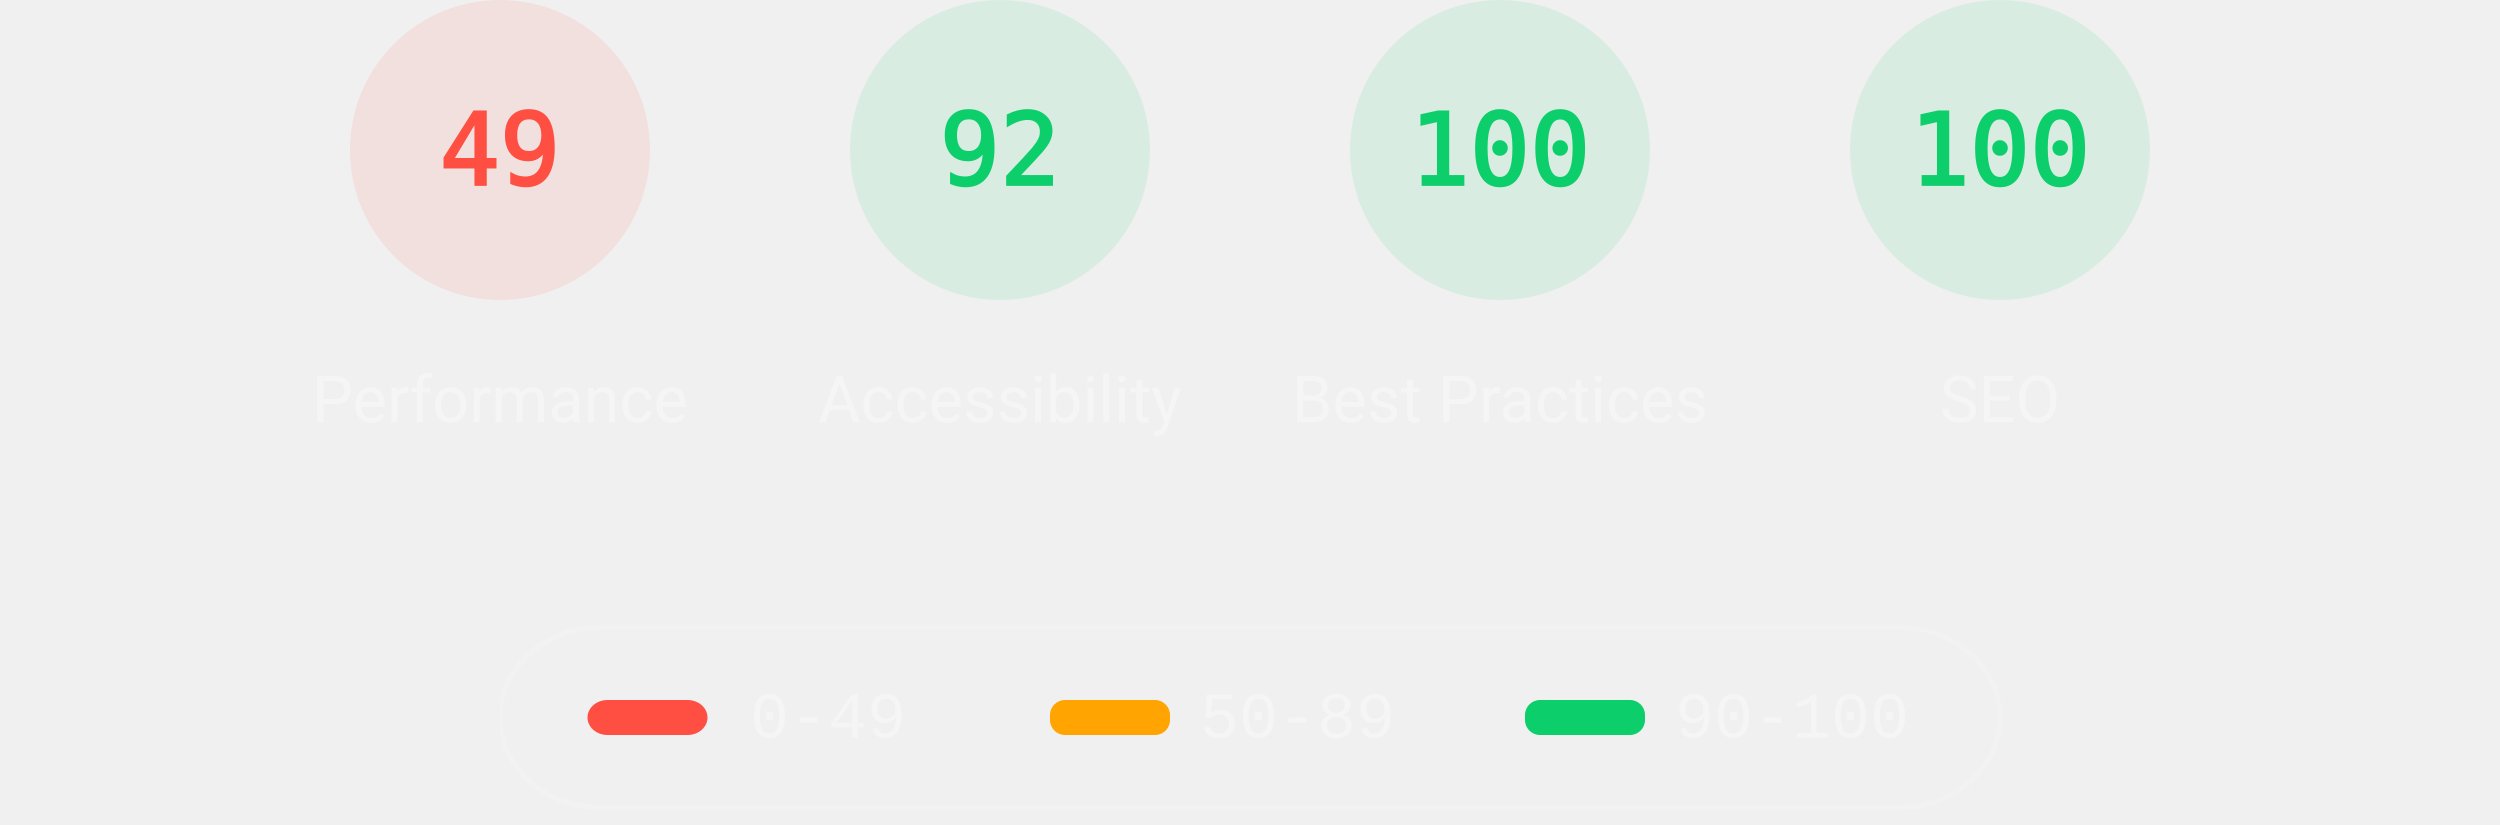
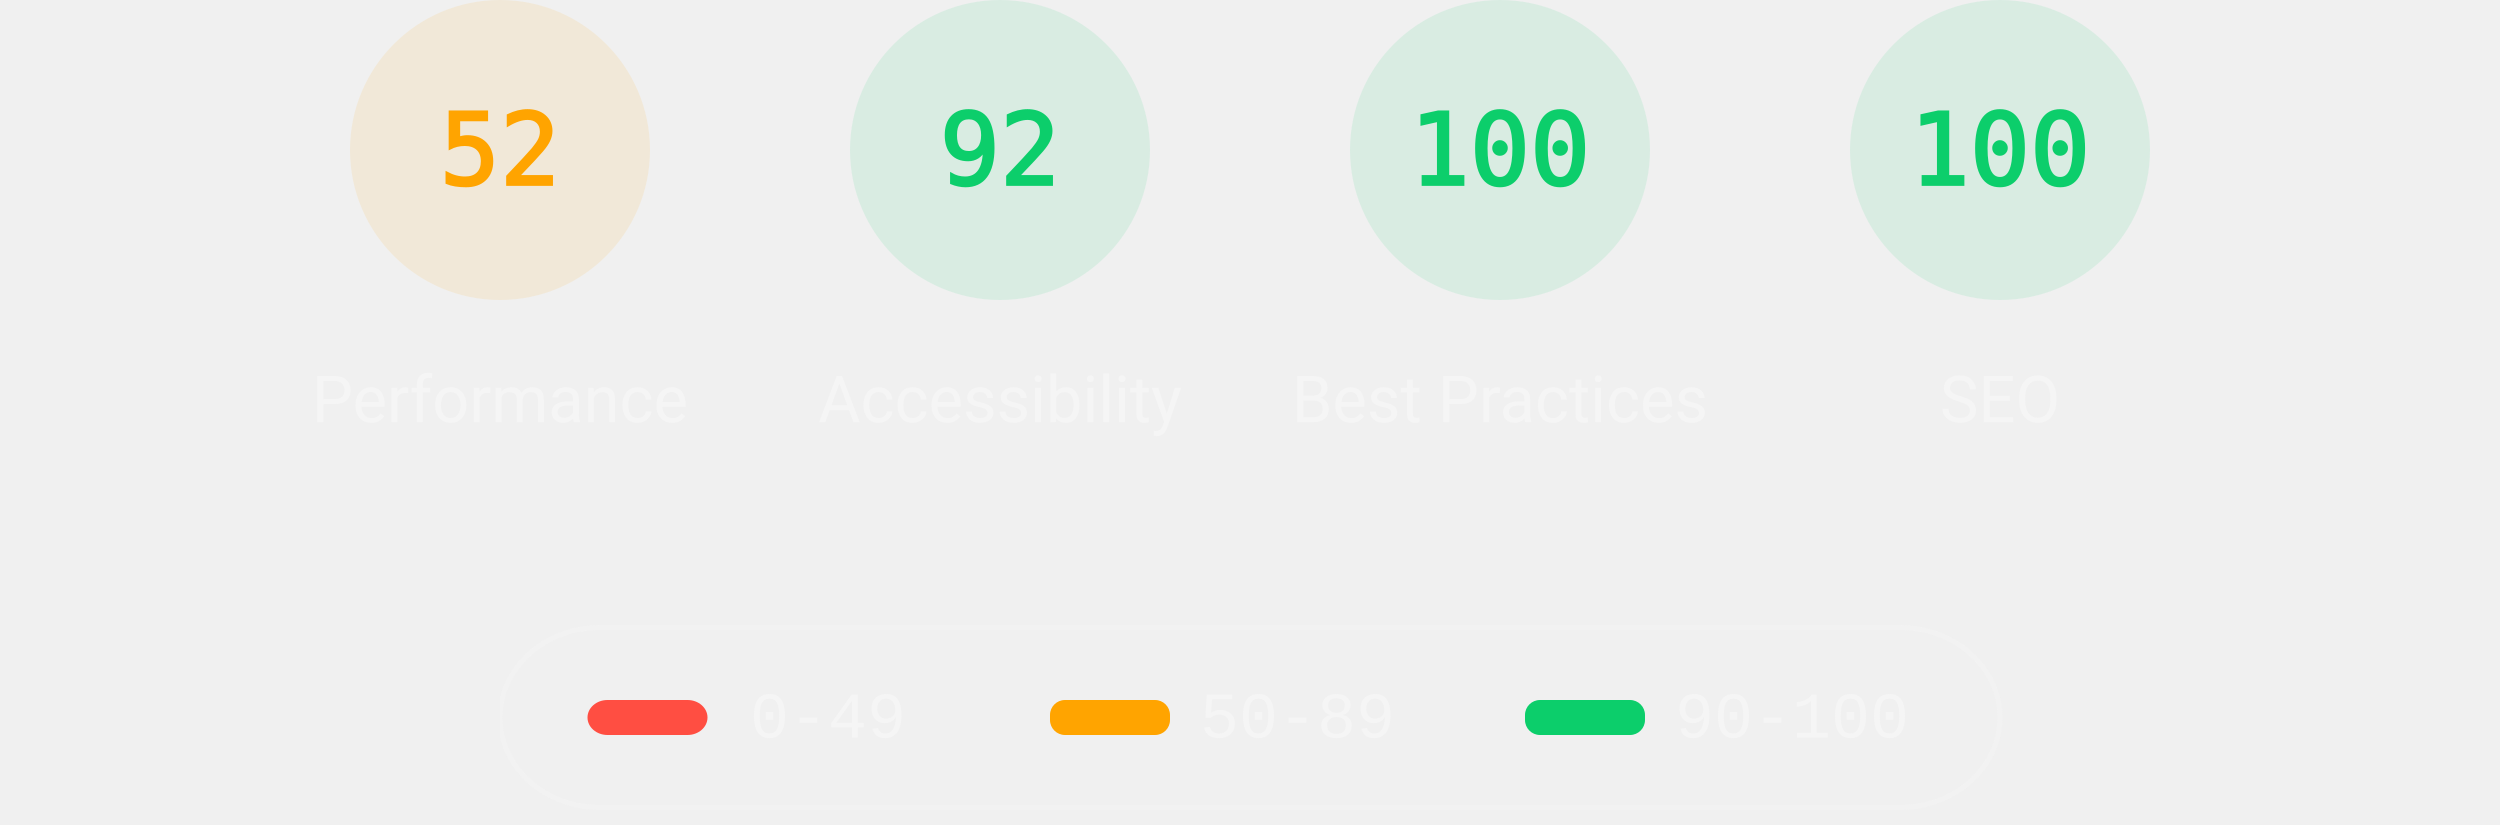
<svg xmlns="http://www.w3.org/2000/svg" class="theme--dark" fill="none" width="1000" height="330">
  <style>
			.gauge-base {
				opacity: 0.1
			}

			.gauge-arc {
				fill: none;
				animation-delay: 250ms;
				stroke-linecap: round;
				transform: rotate(-90deg);
				transform-origin: 100px 60px;
				animation: load-gauge 1s ease forwards
			}

			.guage-text {
				font-size: 40px;
				font-family: monospace;
				text-align: center
			}

			.guage-red {
				color: #ff4e42;
				fill: #ff4e42;
				stroke: #ff4e42
			}
			.guage-orange {
				color: #ffa400;
				fill: #ffa400;
				stroke: #ffa400
			}
			.guage-green {
				color: #0cce6b;
				fill: #0cce6b;
				stroke: #0cce6b
			}
			.theme--agnostic .guage-undefined {
				color: #5c5c5c;
				fill: #5c5c5c;
				stroke: #5c5c5c
			}
			.theme--light .guage-undefined {
				color: #1e1e1e;
				fill: #1e1e1e;
				stroke: #1e1e1e
			}
			.theme--dark .guage-undefined {
				color: #f5f5f5;
				fill: #f5f5f5;
				stroke: #f5f5f5
			}

			.guage-title {
				stroke: none;
				font-size: 26px;
				line-height: 26px;
				font-family: Roboto, Halvetica, Arial, sans-serif
			}
			.metric.guage-title {
				font-family: 'Courier New', Courier, monospace
			}
			.theme--agnostic .guage-title {
				color: #737373;
				fill: #737373
			}
			.theme--light .guage-title {
				color: #212121;
				fill: #212121
			}
			.theme--dark .guage-title {
				color: #f5f5f5;
				fill: #f5f5f5
			}

			@keyframes load-gauge {
				from {
					stroke-dasharray: 0 352.858
				}
			}
			.lh-gauge--pwa__disc {
				fill: #e0e0e0
			}
			.lh-gauge--pwa__logo {
				position: relative;
				fill: #b0b0b0
			}
			.lh-gauge--pwa__invisible {
				display: none
			}
			.lh-gauge--pwa__visible {
				display: inline
			}
			.guage-invisible {
				display: none
			}
			.lh-gauge--pwa__logo--primary-color {
				fill: #304ffe
			}
			.theme--agnostic .lh-gauge--pwa__logo--secondary-color {
				fill: #787878
			}
			.theme--light .lh-gauge--pwa__logo--secondary-color {
				fill: #3d3d3d
			}
			.theme--dark .lh-gauge--pwa__logo--secondary-color {
				fill: #d8b6b6
			}
			.theme--light #svg_2 {
				stroke: #00000022
			}
			.theme--agnostic #svg_2 {
				stroke: #616161
			}
			.theme--light #svg_2 {
				stroke: #00000022
			}
			.theme--dark #svg_2 {
				stroke: #f5f5f566
			}
		</style>
-   <svg class="guage-div guage-perf guage-red" viewBox="0 0 200 200" width="200" height="200" x="100" y="0">
-     <circle class="gauge-base" r="56" cx="100" cy="60" stroke-width="8" />
-     <circle class="gauge-arc guage-arc-1" r="56" cx="100" cy="60" stroke-width="8" style="stroke-dasharray: 172.41, 351.858;" />
-     <text class="guage-text" x="100px" y="60px" alignment-baseline="central" dominant-baseline="central" text-anchor="middle">49</text>
+   <svg class="guage-div guage-perf guage-orange" viewBox="0 0 200 200" width="200" height="200" x="100" y="0">
+     <circle class="gauge-base" r="56" cx="100" cy="60" stroke-width="8" />
+     <circle class="gauge-arc guage-arc-1" r="56" cx="100" cy="60" stroke-width="8" style="stroke-dasharray: 182.966, 351.858;" />
+     <text class="guage-text" x="100px" y="60px" alignment-baseline="central" dominant-baseline="central" text-anchor="middle">52</text>
    <text class="guage-title" x="100px" y="160px" alignment-baseline="central" dominant-baseline="central" text-anchor="middle">Performance</text>
  </svg>
  <svg class="guage-div guage-acc guage-green" viewBox="0 0 200 200" width="200" height="200" x="300" y="0">
    <circle class="gauge-base" r="56" cx="100" cy="60" stroke-width="8" />
    <circle class="gauge-arc guage-arc-2" r="56" cx="100" cy="60" stroke-width="8" style="stroke-dasharray: 323.709, 351.858;" />
    <text class="guage-text" x="100px" y="60px" alignment-baseline="central" dominant-baseline="central" text-anchor="middle">92</text>
    <text class="guage-title" x="100px" y="160px" alignment-baseline="central" dominant-baseline="central" text-anchor="middle">Accessibility</text>
  </svg>
  <svg class="guage-div guage-best guage-green" viewBox="0 0 200 200" width="200" height="200" x="500" y="0">
    <circle class="gauge-base" r="56" cx="100" cy="60" stroke-width="8" />
    <circle class="gauge-arc guage-arc-3" r="56" cx="100" cy="60" stroke-width="8" style="stroke-dasharray: 351.858, 351.858;" />
    <text class="guage-text" x="100px" y="60px" alignment-baseline="central" dominant-baseline="central" text-anchor="middle">100</text>
    <text class="guage-title" x="100px" y="160px" alignment-baseline="central" dominant-baseline="central" text-anchor="middle">Best Practices</text>
  </svg>
  <svg class="guage-div guage-seo guage-green" viewBox="0 0 200 200" width="200" height="200" x="700" y="0">
    <circle class="gauge-base" r="56" cx="100" cy="60" stroke-width="8" />
    <circle class="gauge-arc guage-arc-4" r="56" cx="100" cy="60" stroke-width="8" style="stroke-dasharray: 351.858, 351.858;" />
    <text class="guage-text" x="100px" y="60px" alignment-baseline="central" dominant-baseline="central" text-anchor="middle">100</text>
    <text class="guage-title" x="100px" y="160px" alignment-baseline="central" dominant-baseline="central" text-anchor="middle">SEO</text>
  </svg>
  <svg class="guage-div guage-pwa guage-invisible" viewBox="0 0 200 200" width="200" height="200" x="900" y="0">
    <svg viewBox="0 0 60 60" width="112" height="112" x="44" y="4">
      <defs>
        <linearGradient id="lh-gauge--pwa__check-circle__gradient-0" x1="50%" y1="0%" x2="50%" y2="100%">
          <stop stop-color="#00C852" offset="0%" />
          <stop stop-color="#009688" offset="100%" />
        </linearGradient>
        <linearGradient id="lh-gauge--pwa__installable__shadow-gradient-0" x1="76.056%" x2="24.111%" y1="82.995%" y2="24.735%">
          <stop stop-color="#A5D6A7" offset="0%" />
          <stop stop-color="#80CBC4" offset="100%" />
        </linearGradient>
        <linearGradient id="lh-gauge--pwa__fast-reliable__shadow-gradient-0" x1="76.056%" y1="82.995%" x2="25.678%" y2="26.493%">
          <stop stop-color="#64B5F6" offset="0%" />
          <stop stop-color="#2979FF" offset="100%" />
        </linearGradient>
        <g id="lh-gauge--pwa__fast-reliable-badge-0">
          <circle fill="#FFFFFF" cx="10" cy="10" r="10" />
          <path fill="#304FFE" d="M10 3.58l5.25 2.34v3.5c0 3.23-2.24 6.26-5.25 7-3.01-.74-5.25-3.77-5.25-7v-3.5L10 3.58zm-.47 10.74l2.76-4.83.03-.07c.04-.08 0-.24-.22-.24h-1.64l.47-3.26h-.47l-2.7 4.77c-.02.01.05-.1-.04.05-.09.16-.1.31.18.31h1.63l-.47 3.27h.47z" />
        </g>
        <g id="lh-gauge--pwa__installable-badge-0">
          <circle fill="#FFFFFF" cx="10" cy="10" r="10" />
          <path fill="#009688" d="M10 4.167A5.835 5.835 0 0 0 4.167 10 5.835 5.835 0 0 0 10 15.833 5.835 5.835 0 0 0 15.833 10 5.835 5.835 0 0 0 10 4.167zm2.917 6.416h-2.334v2.334H9.417v-2.334H7.083V9.417h2.334V7.083h1.166v2.334h2.334v1.166z" />
        </g>
      </defs>
      <g stroke="none" fill-rule="nonzero">
        <circle class="lh-gauge--pwa__disc" cx="30" cy="30" r="30" />
        <g class="lh-gauge--pwa__logo">
          <path d="M35.66 19.39l.7-1.75h2L37.4 15 38.6 12l3.4 9h-2.51l-.58-1.61z" />
          <path d="M33.52 21l3.65-9h-2.42l-2.5 5.82L30.5 12h-1.86l-1.9 5.82-1.35-2.65-1.21 3.72L25.4 21h2.38l1.72-5.2 1.64 5.2z" />
          <path fill-rule="nonzero" d="M20.3 17.91h1.48c.45 0 .85-.05 1.2-.15l.39-1.18 1.07-3.3a2.64 2.64 0 0 0-.28-.37c-.55-.6-1.36-.91-2.42-.91H18v9h2.3V17.9zm1.96-3.84c.22.22.33.5.33.87 0 .36-.1.65-.29.87-.2.23-.59.35-1.15.35h-.86v-2.41h.87c.52 0 .89.1 1.1.32z" />
        </g>
        <rect class="lh-gauge--pwa__component lh-gauge--pwa__na-line lh-gauge--pwa__invisible" fill="#FFFFFF" x="20" y="32" width="20" height="4" rx="2" />
        <g class="lh-gauge--pwa__component lh-gauge--pwa__fast-reliable-badge lh-gauge--pwa__invisible" transform="translate(20, 29)">
          <path fill="url(#lh-gauge--pwa__fast-reliable__shadow-gradient-0)" d="M33.63 19.49A30 30 0 0 1 16.2 30.36L3 17.14 17.14 3l16.49 16.49z" />
          <use href="#lh-gauge--pwa__fast-reliable-badge-0" />
        </g>
        <g class="lh-gauge--pwa__component lh-gauge--pwa__installable-badge lh-gauge--pwa__invisible" transform="translate(20, 29)">
          <path fill="url(#lh-gauge--pwa__installable__shadow-gradient-0)" d="M33.629 19.487c-4.272 5.453-10.391 9.39-17.415 10.869L3 17.142 17.142 3 33.63 19.487z" />
          <use href="#lh-gauge--pwa__installable-badge-0" />
        </g>
        <g class="lh-gauge--pwa__component lh-gauge--pwa__fast-reliable-installable-badges lh-gauge--pwa__invisible">
          <g transform="translate(8, 29)">
            <path fill="url(#lh-gauge--pwa__fast-reliable__shadow-gradient-0)" d="M16.321 30.463L3 17.143 17.142 3l22.365 22.365A29.864 29.864 0 0 1 22 31c-1.942 0-3.84-.184-5.679-.537z" />
            <use href="#lh-gauge--pwa__fast-reliable-badge-0" />
          </g>
          <g transform="translate(32, 29)">
            <path fill="url(#lh-gauge--pwa__installable__shadow-gradient-0)" d="M25.982 11.84a30.107 30.107 0 0 1-13.08 15.203L3 17.143 17.142 3l8.84 8.84z" />
            <use href="#lh-gauge--pwa__installable-badge-0" />
          </g>
        </g>
        <g class="lh-gauge--pwa__component lh-gauge--pwa__check-circle lh-gauge--pwa__invisible" transform="translate(18, 28)">
          <circle fill="#FFFFFF" cx="12" cy="12" r="12" />
          <path fill="url(#lh-gauge--pwa__check-circle__gradient-0)" d="M12 2a10 10 0 1 0 0 20 10 10 0 0 0 0-20zm-2 15l-5-5 1.41-1.41L10 14.17l7.59-7.59L19 8l-9 9z" />
        </g>
      </g>
    </svg>
    <text class="guage-title" y="160px" alignment-baseline="central" dominant-baseline="central" text-anchor="middle">
      <tspan x="100px" dy="-6px">Progressive</tspan>
      <tspan x="100px" dy="30px">Web App</tspan>
    </text>
  </svg>
  <svg width="604" height="76" x="200" y="250">
    <g>
      <rect fill="none" id="canvas_background" height="80" width="604" y="-1" x="-1" />
      <g display="none" overflow="visible" y="0" x="0" height="100%" width="100%" id="canvasGrid">
        <rect fill="url(#gridpattern)" stroke-width="0" y="0" x="0" height="100%" width="100%" />
      </g>
    </g>
    <g>
      <rect fill-opacity="0" stroke-width="2" rx="40" id="svg_2" height="72" width="600" y="1" x="0" fill="#000000" />
      <rect stroke="#000" rx="8" id="svg_3" height="14" width="48" y="30" x="35" stroke-opacity="null" stroke-width="0" fill="#ff4e42" />
      <rect stroke="#000" rx="6" id="svg_4" height="14" width="48" y="30" x="220" stroke-opacity="null" stroke-width="0" fill="#ffa400" />
      <rect stroke="#000" rx="6" id="svg_5" height="14" width="48" y="30" x="410" stroke-opacity="null" stroke-width="0" fill="#0cce6b" />
      <text class="metric guage-title" xml:space="preserve" text-anchor="start" font-size="26" id="svg_6" y="45" x="100" stroke-opacity="null" stroke-width="0" stroke="#000">0-49</text>
      <text class="metric guage-title" xml:space="preserve" text-anchor="start" font-size="26" id="svg_7" y="45" x="280" stroke-opacity="null" stroke-width="0" stroke="#000">50-89</text>
      <text class="metric guage-title" xml:space="preserve" text-anchor="start" font-size="26" id="svg_8" y="45" x="470" stroke-opacity="null" stroke-width="0" stroke="#000">90-100</text>
    </g>
  </svg>
</svg>
